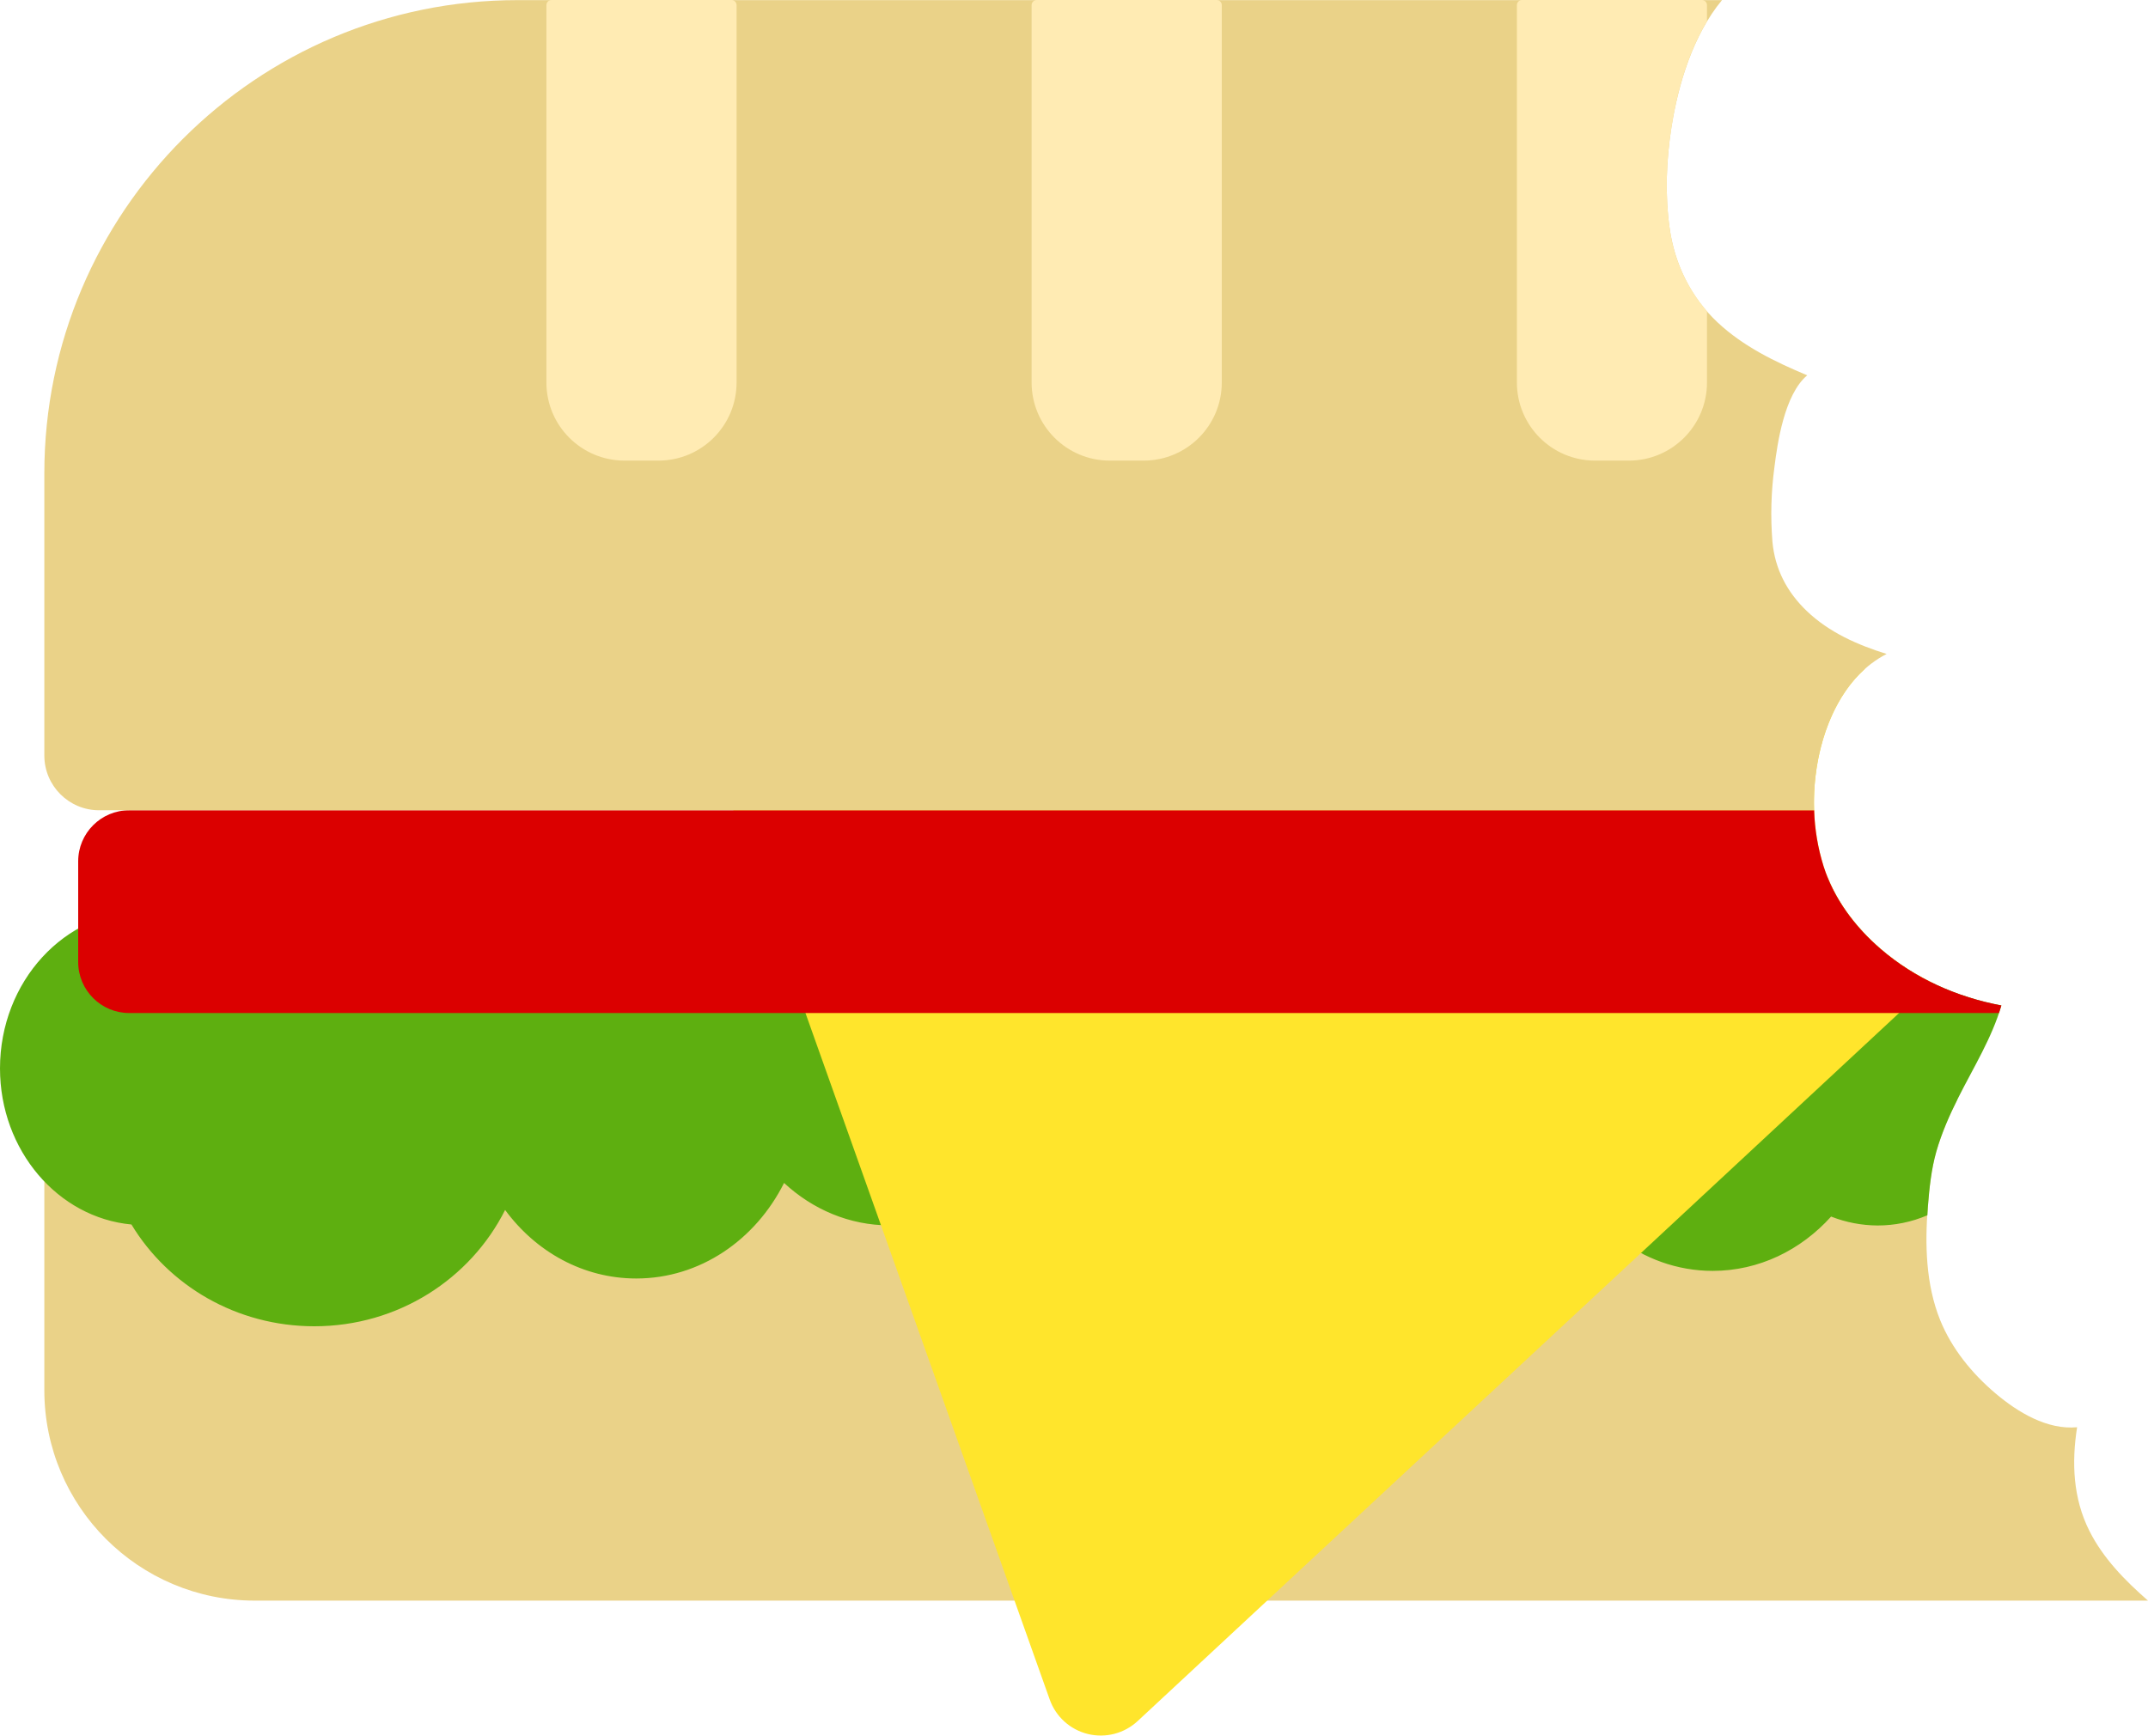
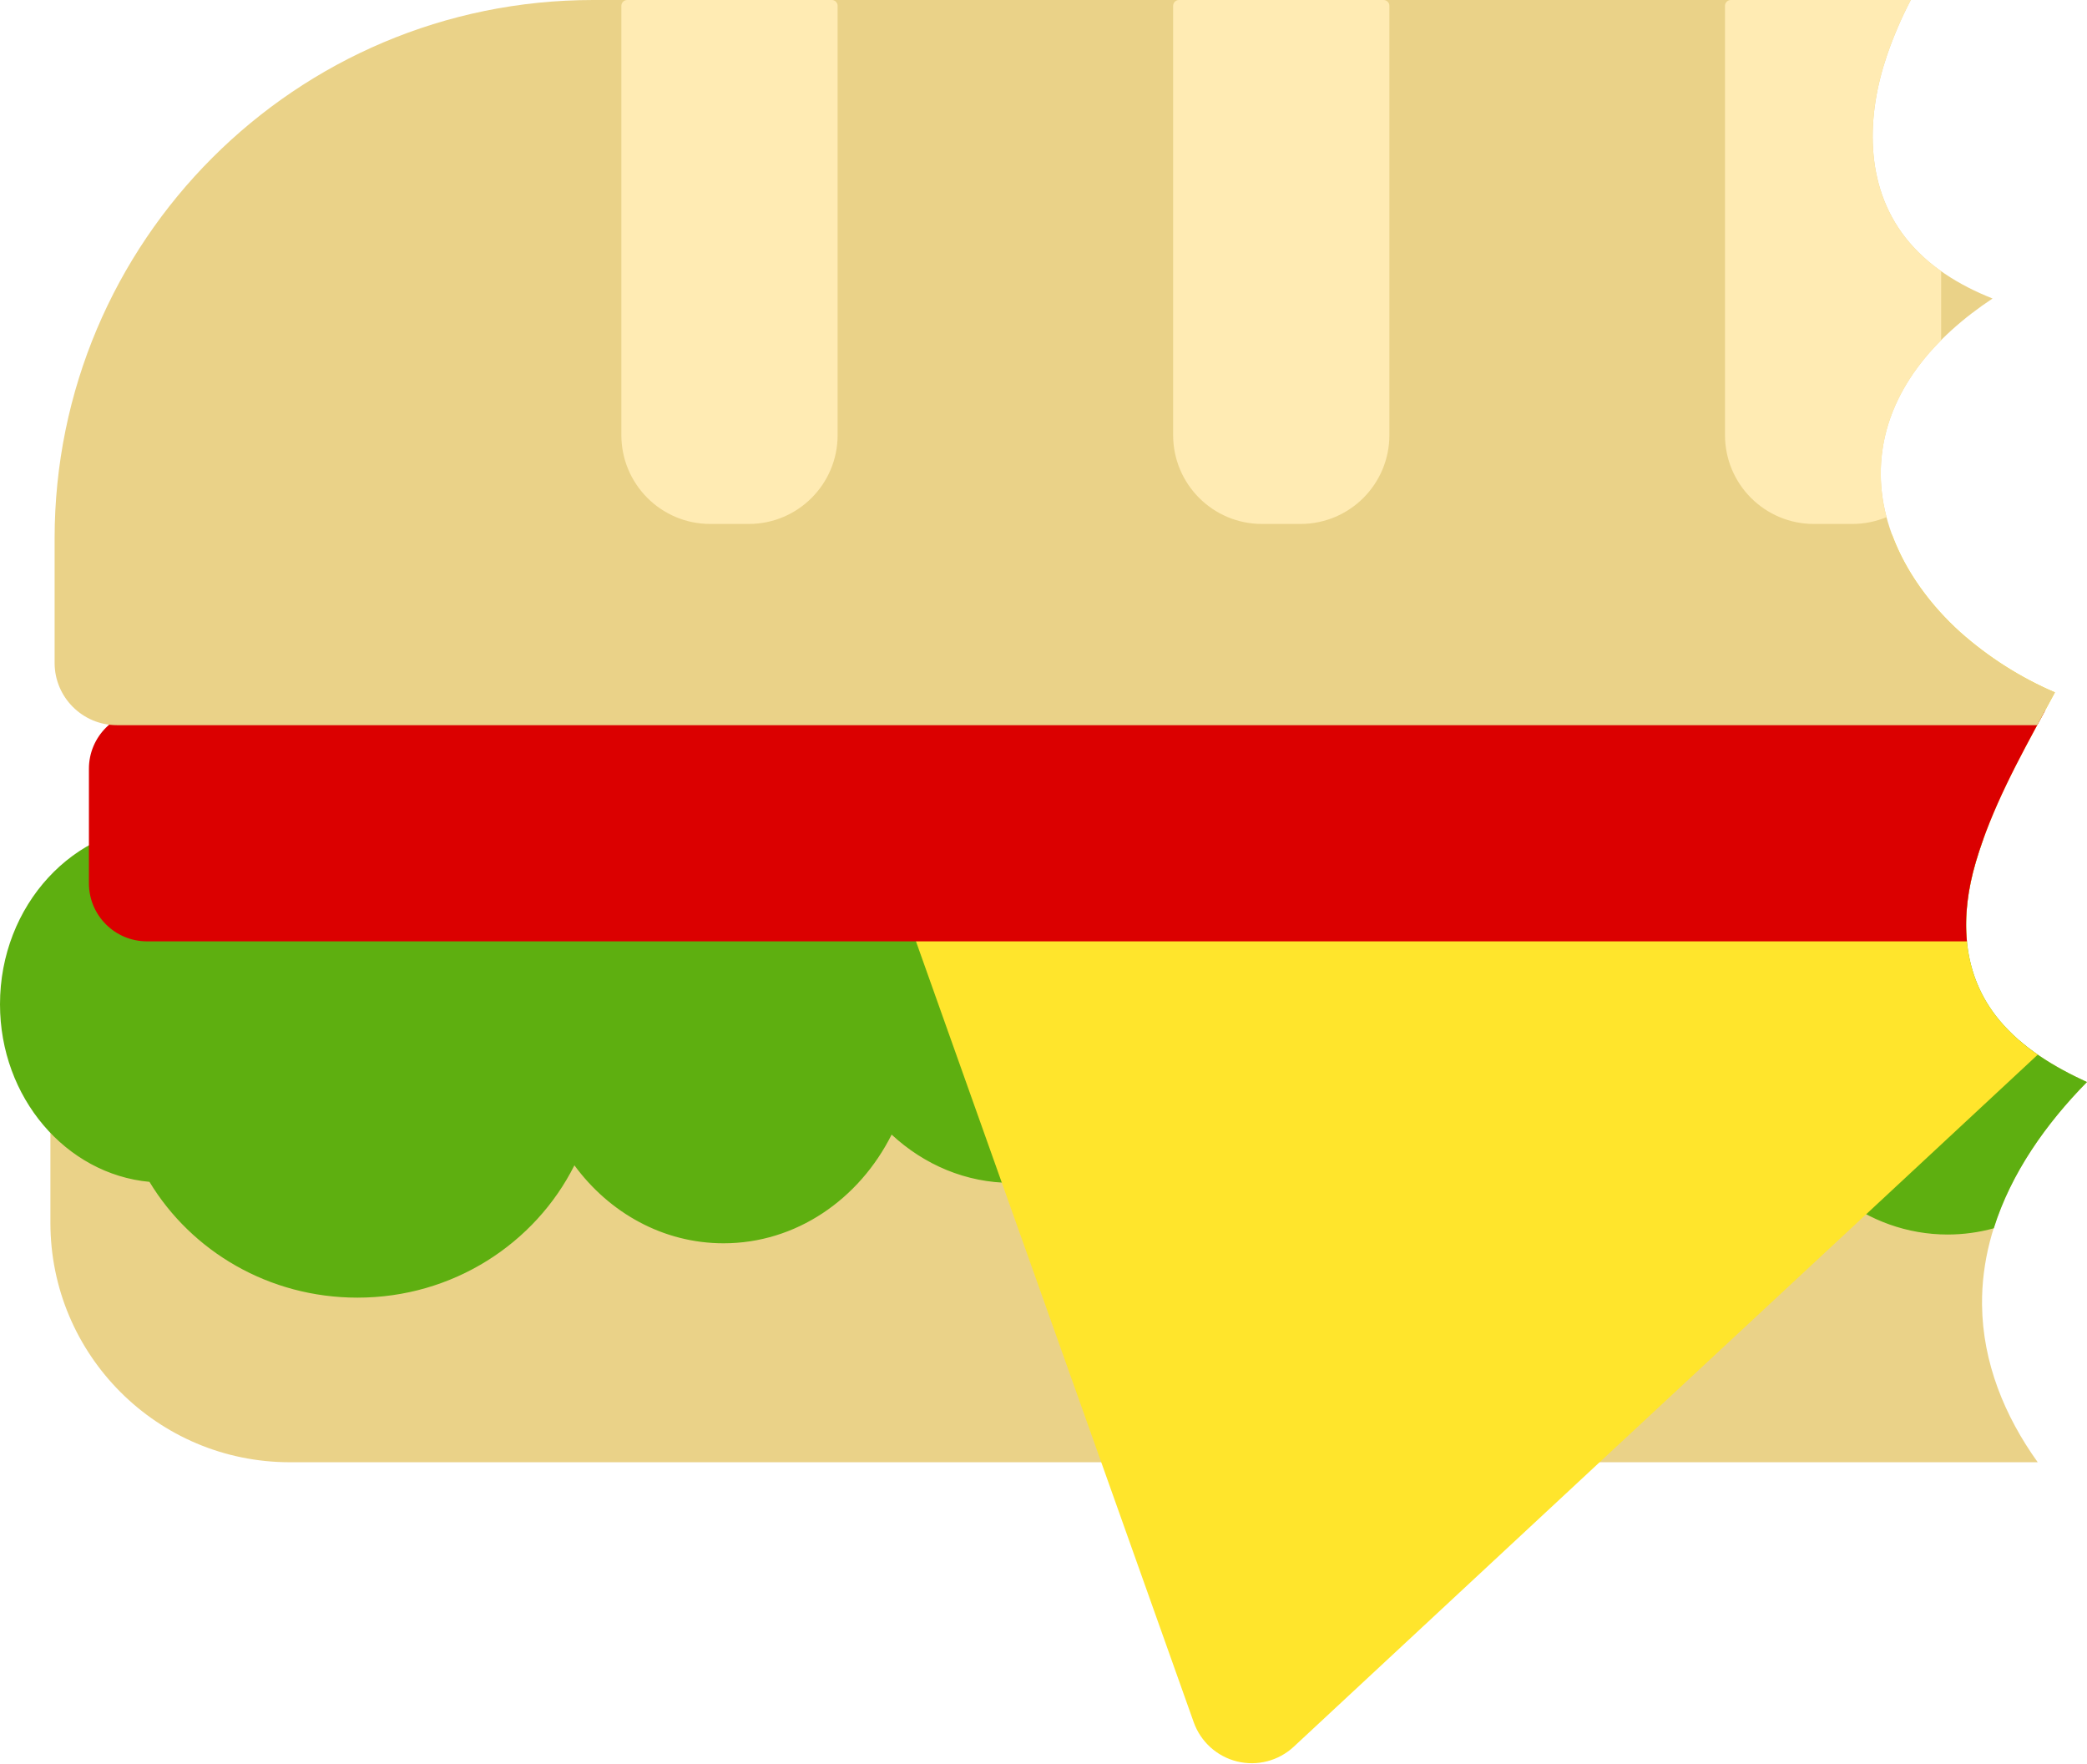
- <svg xmlns="http://www.w3.org/2000/svg" viewBox="0 0 1204.06 973.15">
+ <svg xmlns="http://www.w3.org/2000/svg" viewBox="0 0 1028.74 869.14">
  <defs>
    <style>.cls-1{fill:#ead288;}.cls-2{fill:#5eaf10;}.cls-3{fill:#ffe52c;}.cls-4{fill:#db0000;}.cls-5{fill:#ffebb3;}</style>
  </defs>
  <g id="Layer_2" data-name="Layer 2">
    <g id="Layer_1-2" data-name="Layer 1">
-       <path class="cls-1" d="M1171.21,858.36c-9.2-18.31-10-38.34-6.89-58.12-16.83,1.56-33.28-8.43-45.77-19-13.13-11.13-24.48-25-31-41.08-8.06-20-8.58-42.46-6.9-63.64.82-10.38,1.89-20.85,4.74-30.89a168.26,168.26,0,0,1,11.65-28.85H26.52a1.68,1.68,0,0,0-1.67,1.68v161a118,118,0,0,0,118,118H1204.06C1191.12,886.16,1178.9,873.68,1171.21,858.36Z" />
-       <path class="cls-2" d="M1080.68,676.52c.82-10.38,1.89-20.85,4.74-30.89,3-10.49,7.46-20.52,12.34-30.24,8.51-16.95,18.78-33.35,24.11-51.64-24.8-4.64-48.44-15.11-67.64-31.66-12.72-11-23.42-24.5-29.76-40.06a82.48,82.48,0,0,0-32.26,25.33,88,88,0,0,0-9.92,15,112.05,112.05,0,0,0-6.86-20C962.76,485.08,940.8,467,915.78,467c-33.41,0-61.33,32.11-68.8,75.7-15.11-26.29-41.8-43.76-72.31-43.76-26.7,0-50.5,13.48-66.21,34.61C694,493.9,664.52,467,630.81,467,602.89,467,578,485.42,562.16,514c-16.48-17.3-38.75-27.78-63.46-27.78-34.18,0-63.92,20.3-79.64,50.41-16.62-16.14-38.44-25.79-62.39-25.79-34.93,0-65.45,20.63-81.62,51.41a119.84,119.84,0,0,0-98.85-51.41,118.5,118.5,0,0,0-53.7,12.65,74.24,74.24,0,0,0-41.65-12.65C36.31,510.87,0,550.3,0,599.05,0,645,32.49,682.74,73.68,686.56c20.75,34.28,58.89,57.07,102.52,57.07,47,0,87.56-26.62,106.94-65.22,17.24,23.46,43.78,38.43,73.53,38.43,35.7,0,66.82-21.62,82.84-53.57,16,14.81,36.61,23.79,59.19,23.79,23.49,0,45-9.65,61.17-25.62,15.87,31.11,41.65,51.25,70.94,51.25,33,0,61.78-25.79,76.73-63.73,15.56,22,39.82,35.94,67.13,35.94,38.13,0,70.48-27.29,81.31-65a93.4,93.4,0,0,0,17.08,25.79c12.66,39.09,47,66.88,87,66.88,25.93,0,49.43-11.65,66.36-30.45a72.38,72.38,0,0,0,26.08,5,70.78,70.78,0,0,0,27.88-5.72C1080.44,679.73,1080.55,678.12,1080.68,676.52Z" />
-       <path class="cls-2" d="M1019.38,574a81,81,0,0,0-9.91,13.73,96.69,96.69,0,0,0-6.87-18.31A78.51,78.51,0,0,1,1019.38,574Z" />
-       <circle class="cls-2" cx="871.33" cy="631.09" r="52.51" />
-       <path class="cls-3" d="M1054.23,532.09c-14.39-12.4-26.2-28.09-32-46.28a121.88,121.88,0,0,1-4.51-50.86c2.57-21.89,11.29-45.32,27.68-59.94L413.05,333.3a30.38,30.38,0,0,0-30.62,40.49l206,579.15A30.37,30.37,0,0,0,637.7,965l445.19-414.09A134.06,134.06,0,0,1,1054.23,532.09Z" />
-       <path class="cls-4" d="M1121.87,563.75c-24.8-4.64-48.44-15.11-67.64-31.66-14.39-12.4-26.2-28.09-32-46.28a116.34,116.34,0,0,1-5.32-31.5H72.46a28.62,28.62,0,0,0-28.63,28.62v56.49A28.62,28.62,0,0,0,72.46,568H1120.51C1121,566.62,1121.45,565.19,1121.87,563.75Z" />
-       <path class="cls-1" d="M1017.69,435c3.15-26.79,15.5-55.89,39.86-68.33-16.38-5.09-32.27-12.14-44.75-24.07-11.17-10.68-17.86-23.61-19.27-38.86a195.44,195.44,0,0,1,1.15-42c1.62-12.93,5.49-40.51,18.36-51.31-18-7.53-35.83-16.18-50.19-29.61-15-14.06-24.06-32.56-26.93-52.82-2.65-18.76-1.91-37.84,1-56.53,3.71-23.79,12-51.71,28.35-71.41H290.33C143.71,0,24.85,118.86,24.85,265.49V423.6a30.71,30.71,0,0,0,30.71,30.71h961.32A128.71,128.71,0,0,1,1017.69,435Z" />
+       <path class="cls-1" d="M977,643.22c-.46-42.65,22.66-80.31,51.73-109.88-11.91-5.45-23.54-12-33.42-20.57H26.52a1.68,1.68,0,0,0-1.67,1.68v88.3a118,118,0,0,0,118,118h861.6C988.12,698,977.32,671.63,977,643.22Z" />
+       <path class="cls-2" d="M1028.74,533.34c-16.15-7.39-31.81-16.8-43.24-30.53-18.71-22.47-19.55-50.87-11.56-77.92q1.68-5.7,3.7-11.27c-.71-1.79-1.45-3.55-2.21-5.26-12.67-27.29-34.63-45.43-59.65-45.43-33.41,0-61.33,32.12-68.8,75.71-15.11-26.29-41.8-43.76-72.31-43.76-26.7,0-50.5,13.48-66.21,34.61-14.5-39.6-43.94-66.56-77.65-66.56-27.92,0-52.79,18.47-68.65,47.09-16.48-17.3-38.75-27.79-63.46-27.79-34.18,0-63.92,20.3-79.64,50.42-16.62-16.14-38.44-25.79-62.39-25.79-34.93,0-65.45,20.63-81.62,51.41a119.84,119.84,0,0,0-98.85-51.41,118.62,118.62,0,0,0-53.7,12.64,74.31,74.31,0,0,0-41.65-12.64C36.31,406.86,0,446.29,0,495,0,541,32.49,578.73,73.68,582.55c20.75,34.27,58.89,57.07,102.52,57.07,47,0,87.56-26.62,106.94-65.22,17.24,23.46,43.78,38.43,73.53,38.43,35.7,0,66.82-21.63,82.84-53.57,16,14.81,36.61,23.79,59.19,23.79,23.49,0,45-9.65,61.17-25.62,15.87,31.11,41.65,51.24,70.94,51.24,33,0,61.78-25.79,76.73-63.72,15.56,22,39.82,35.94,67.13,35.94,38.13,0,70.48-27.29,81.31-65.06a93.1,93.1,0,0,0,17.08,25.79c12.66,39.1,47,66.89,87,66.89a85.77,85.77,0,0,0,22.74-3.08C991.32,578.2,1008.6,553.83,1028.74,533.34Z" />
+       <circle class="cls-2" cx="871.33" cy="527.08" r="52.51" />
+       <path class="cls-3" d="M985.5,502.81c-18.71-22.47-19.55-50.87-11.56-77.92,8.71-29.52,24.49-56.59,39-83.61a173,173,0,0,1-46.69-29.69c-14.47-13.06-26.81-29.62-33.59-48L413.05,229.29a30.38,30.38,0,0,0-30.62,40.49l206,579.15A30.37,30.37,0,0,0,637.7,861l366.77-341.15A93.67,93.67,0,0,1,985.5,502.81Z" />
+       <path class="cls-4" d="M973.94,424.89c7.74-26.24,21.07-50.54,34.13-74.59H72.46a28.62,28.62,0,0,0-28.63,28.62v56.49A28.62,28.62,0,0,0,72.46,464H969.55C968.31,451.21,970.1,437.89,973.94,424.89Z" />
+       <path class="cls-1" d="M1012.94,341.28a173,173,0,0,1-46.69-29.69c-23.41-21.13-41.28-51.45-39-83.91,2.52-35.09,26.78-61.9,54.94-80.54-16.48-6.54-32-16-43-30.07C919,91.2,920,57,930.16,27.23A198,198,0,0,1,941.86,0H292.4C145.78,0,26.92,118.86,26.92,265.49v61.24a30.71,30.71,0,0,0,30.71,30.71h946.56C1007.11,352,1010.05,346.66,1012.94,341.28Z" />
      <path class="cls-5" d="M350.14,0h19a43.8,43.8,0,0,1,43.8,43.8V255.39a2.87,2.87,0,0,1-2.87,2.87H309.21a2.87,2.87,0,0,1-2.87-2.87V43.8A43.8,43.8,0,0,1,350.14,0Z" transform="translate(719.23 258.26) rotate(180)" />
      <path class="cls-5" d="M622.12,0h19a43.8,43.8,0,0,1,43.8,43.8V255.39a2.87,2.87,0,0,1-2.87,2.87H581.19a2.87,2.87,0,0,1-2.87-2.87V43.8A43.8,43.8,0,0,1,622.12,0Z" transform="translate(1263.19 258.26) rotate(180)" />
-       <path class="cls-5" d="M935.92,127.94c-2.65-18.76-1.91-37.84,1-56.53,3-19.3,9-41.32,19.92-59.47V2.87A2.87,2.87,0,0,0,954,0H853.17a2.87,2.87,0,0,0-2.87,2.87V214.46a43.8,43.8,0,0,0,43.8,43.8h18.95a43.8,43.8,0,0,0,43.8-43.8V174.53A89.23,89.23,0,0,1,935.92,127.94Z" />
+       <path class="cls-5" d="M927.29,227.68c1.71-23.8,13.42-43.78,29.56-60v-34a83.8,83.8,0,0,1-17.64-16.59C919,91.2,920,57,930.16,27.23A198,198,0,0,1,941.86,0H853.17a2.87,2.87,0,0,0-2.87,2.87V214.46a43.8,43.8,0,0,0,43.8,43.8h18.95a43.72,43.72,0,0,0,16.88-3.37A83.45,83.45,0,0,1,927.29,227.68Z" />
    </g>
  </g>
</svg>
